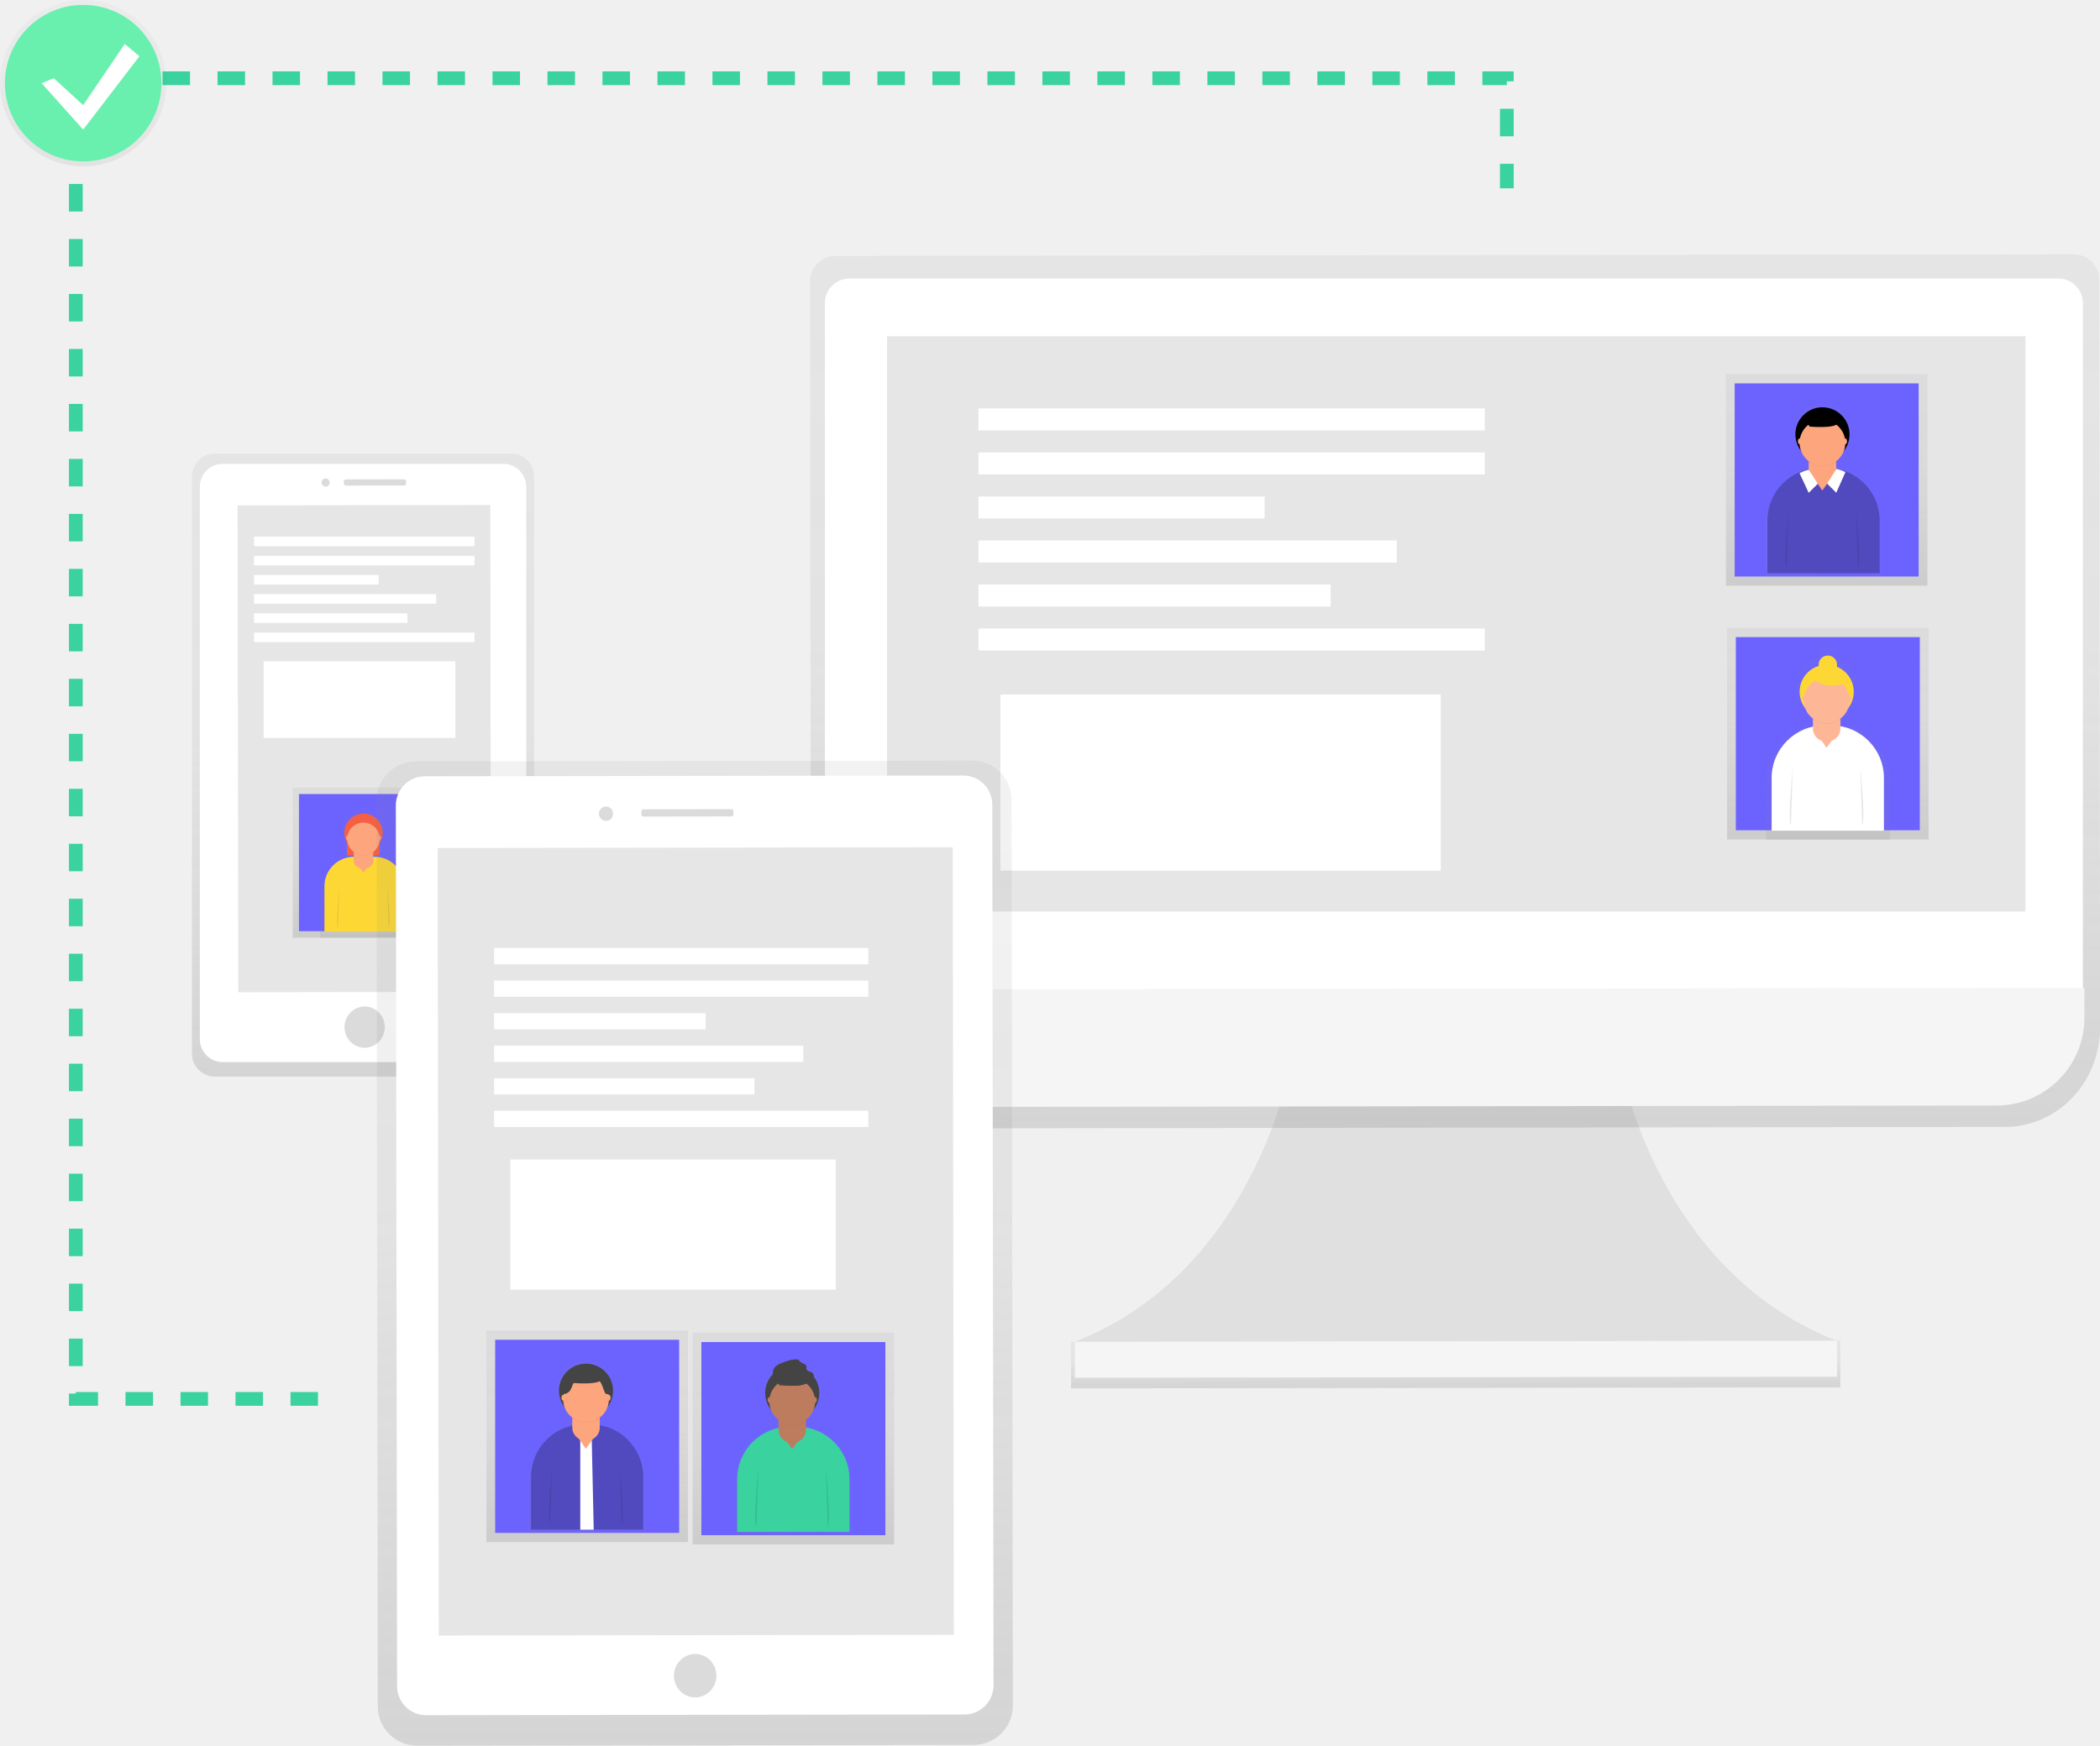
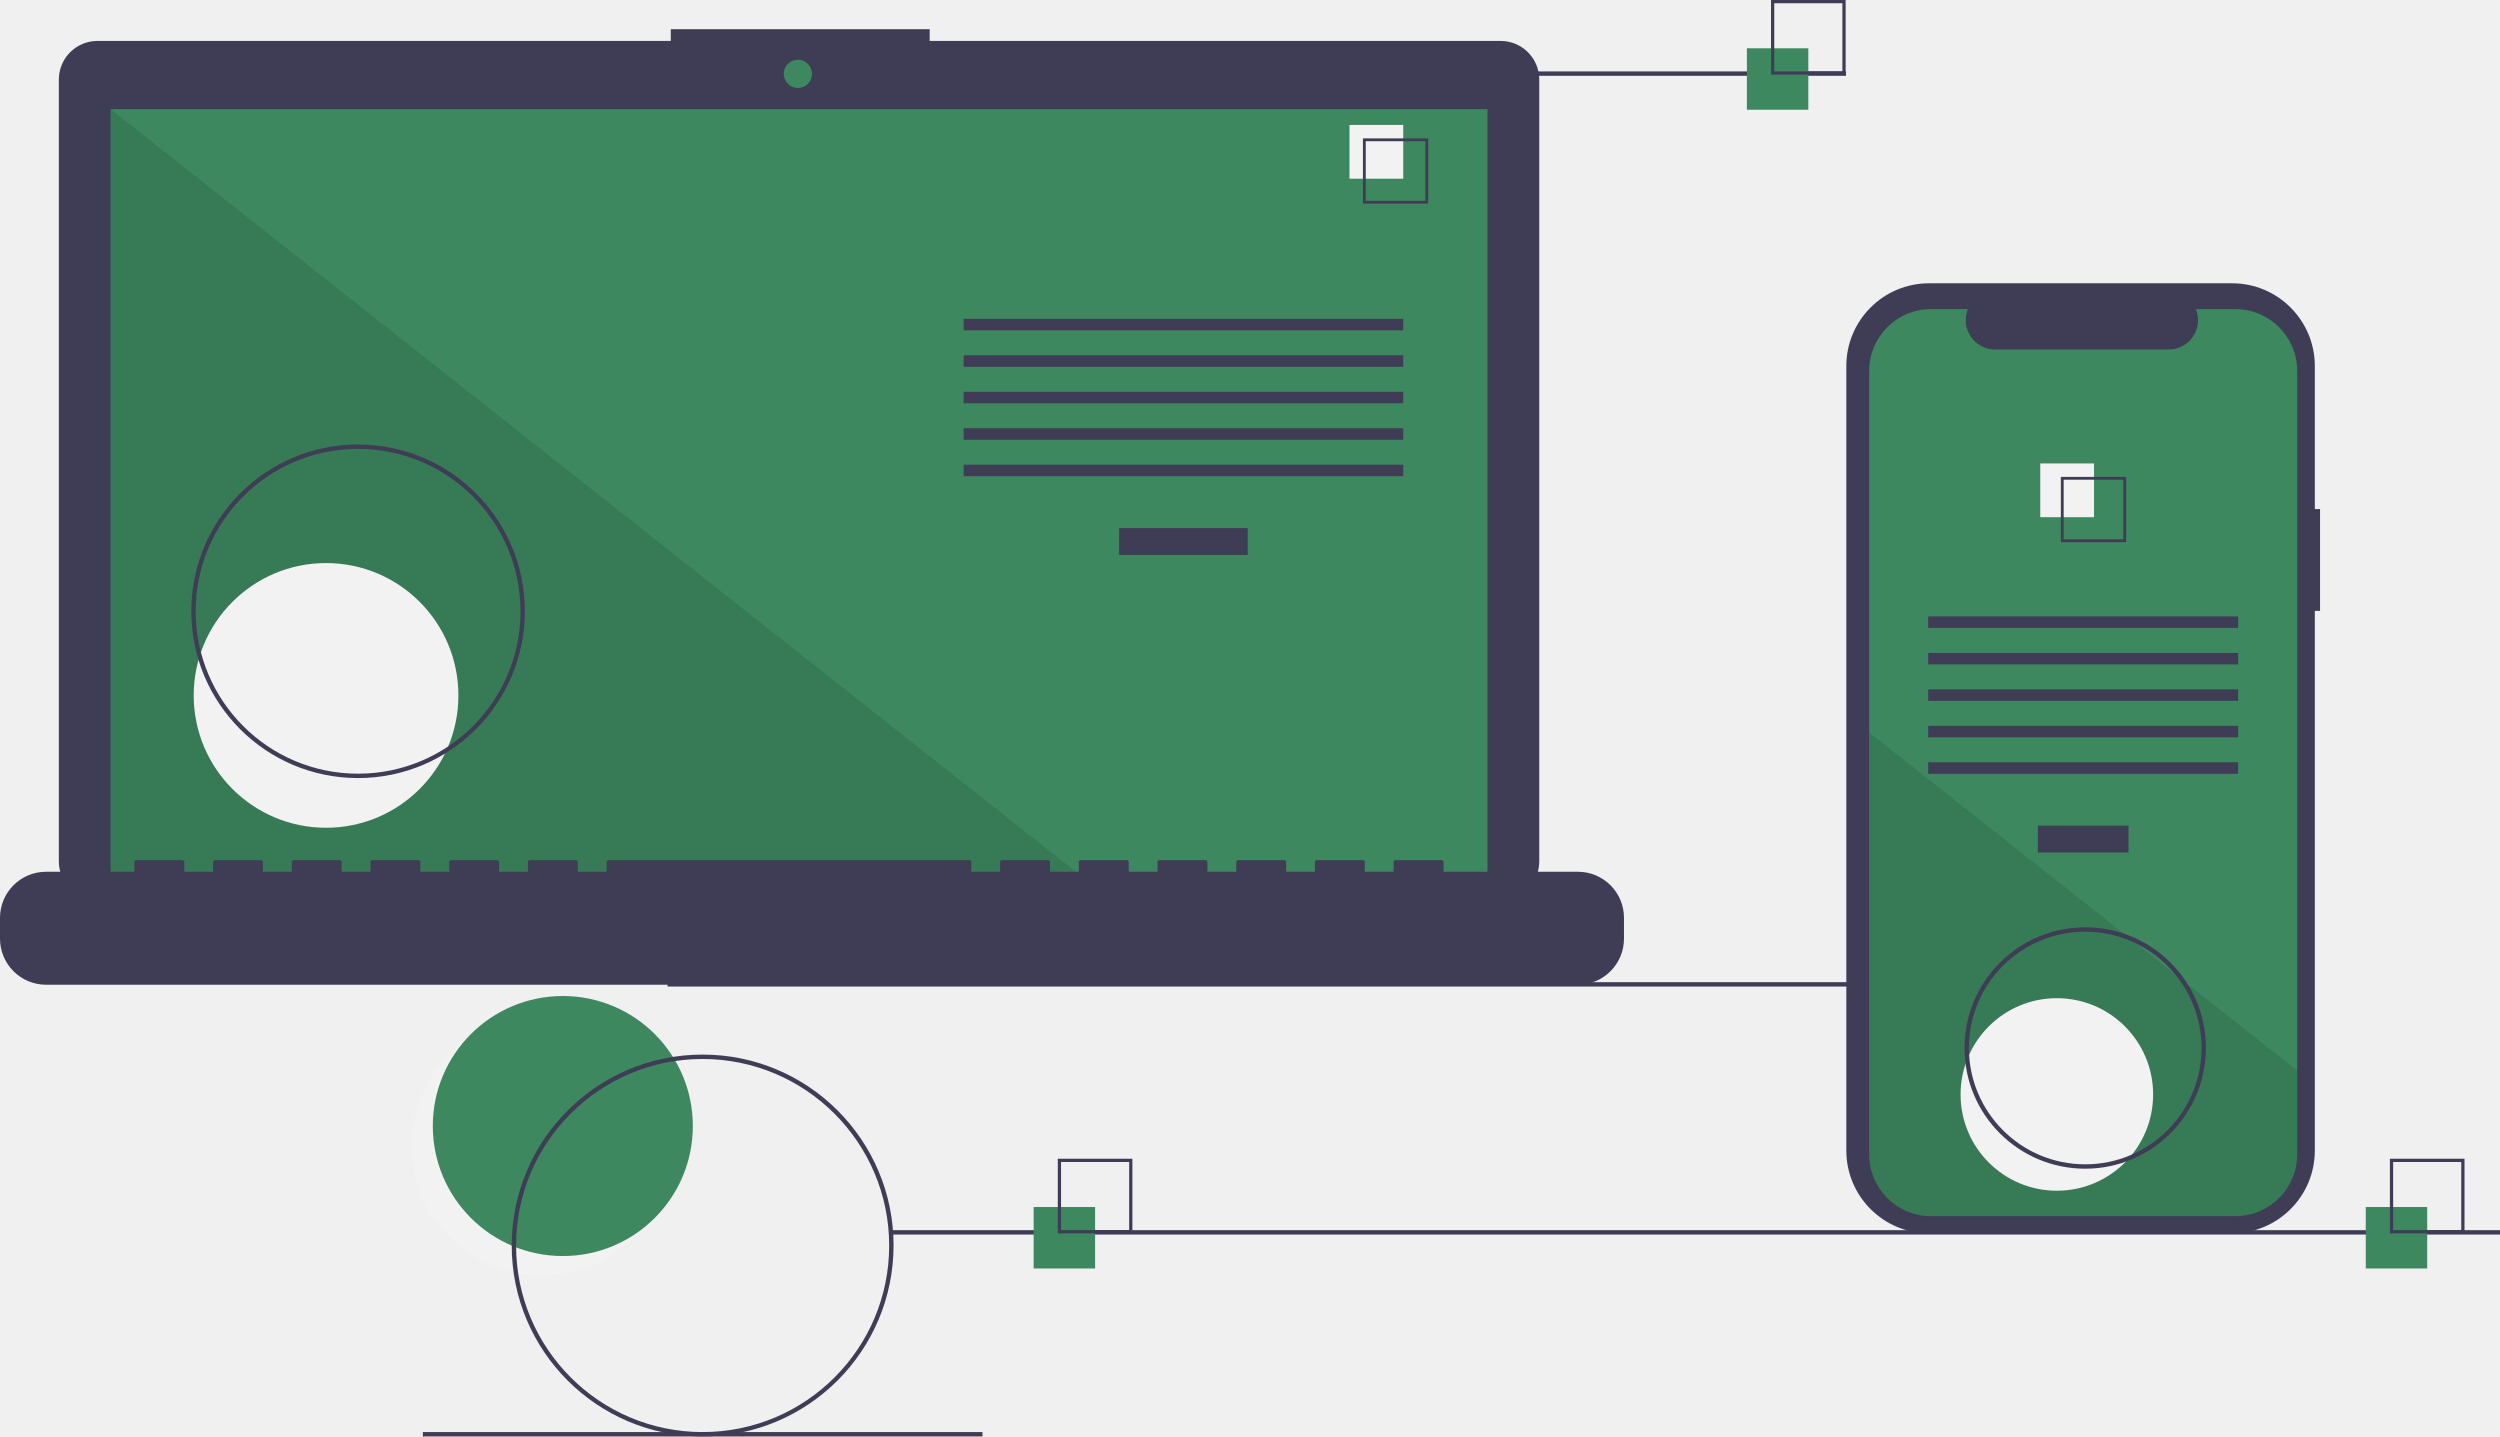
- <svg xmlns="http://www.w3.org/2000/svg" xmlns:xlink="http://www.w3.org/1999/xlink" id="accd1a1b-d405-4dd1-89fa-f32239092656" data-name="Layer 1" width="916.48" height="762" viewBox="0 0 916.48 762">
-   <defs>
-     <linearGradient id="d814b87b-5dd1-42d1-a061-ee18783e4a9d" x1="300.81" y1="541.67" x2="300.81" y2="274.21" gradientTransform="matrix(1, 0, 0, 1.02, -0.05, -12.24)" gradientUnits="userSpaceOnUse">
-       <stop offset="0" stop-color="gray" stop-opacity="0.25" />
-       <stop offset="0.54" stop-color="gray" stop-opacity="0.12" />
-       <stop offset="1" stop-color="gray" stop-opacity="0.1" />
-     </linearGradient>
-     <linearGradient id="e2f455a5-4864-4a97-8f60-359d47eda097" x1="158.98" y1="409.32" x2="158.98" y2="343.76" gradientTransform="matrix(1, 0, 0, 1, 0, 0)" xlink:href="#d814b87b-5dd1-42d1-a061-ee18783e4a9d" />
-     <linearGradient id="d3dd56fe-2172-47b4-85ad-30ed5017061c" x1="300.75" y1="478.32" x2="300.75" y2="421.45" gradientTransform="matrix(1, 0, 0, 1, 0, 0)" xlink:href="#d814b87b-5dd1-42d1-a061-ee18783e4a9d" />
-     <linearGradient id="10299c83-101f-4074-be69-71b1ee704760" x1="776.75" y1="675.12" x2="776.75" y2="654.79" gradientTransform="translate(0.31 -0.31)" xlink:href="#d814b87b-5dd1-42d1-a061-ee18783e4a9d" />
-     <linearGradient id="9326adbe-442d-49cb-a08f-042121b25c65" x1="776.86" y1="561.94" x2="776.86" y2="194.31" gradientTransform="matrix(1, 0, 0, 1.04, -0.63, -19.87)" xlink:href="#d814b87b-5dd1-42d1-a061-ee18783e4a9d" />
-     <linearGradient id="91382b0c-5cae-467a-9ec0-764e1390d1ca" x1="797.19" y1="255.67" x2="797.19" y2="163.33" gradientTransform="matrix(1, 0, 0, 1, 0, 0)" xlink:href="#d814b87b-5dd1-42d1-a061-ee18783e4a9d" />
-     <linearGradient id="e5eb15fc-2b7b-4080-8b6c-aeb6913cd57f" x1="912.19" y1="283.02" x2="963.04" y2="283.02" gradientTransform="matrix(1, 0, 0, 1, 0, 0)" xlink:href="#d814b87b-5dd1-42d1-a061-ee18783e4a9d" />
-     <linearGradient id="faa88f3d-9fdc-4237-abec-e584cacdbc95" x1="797.7" y1="366.44" x2="797.7" y2="274.1" gradientTransform="matrix(1, 0, 0, 1, 0, 0)" xlink:href="#d814b87b-5dd1-42d1-a061-ee18783e4a9d" />
-     <linearGradient id="241e204d-5d0b-43ba-8a7f-393b75452fef" x1="939.46" y1="435.64" x2="939.46" y2="351.13" gradientTransform="matrix(1, 0, 0, 1, 0, 0)" xlink:href="#d814b87b-5dd1-42d1-a061-ee18783e4a9d" />
-     <linearGradient id="4757d4c3-ed61-4851-a6bc-256878fd2ef8" x1="36.3" y1="72.59" x2="36.3" y2="0" gradientTransform="matrix(1, 0, 0, 1, 0, 0)" xlink:href="#d814b87b-5dd1-42d1-a061-ee18783e4a9d" />
-     <linearGradient id="4ca8f1e7-fac6-4ad7-8b77-df7bb72626d8" x1="444.71" y1="829.36" x2="444.71" y2="406.22" gradientTransform="matrix(1, 0, 0, 1.02, 0.24, -11.29)" xlink:href="#d814b87b-5dd1-42d1-a061-ee18783e4a9d" />
-     <linearGradient id="26999ef9-b016-4120-8eb6-cba13d632155" x1="445.2" y1="793.45" x2="445.2" y2="438.54" gradientTransform="matrix(1, 0, 0, 1.02, 0.24, -11.29)" gradientUnits="userSpaceOnUse">
-       <stop offset="0" stop-opacity="0.09" />
-       <stop offset="0.55" stop-opacity="0.07" />
-       <stop offset="1" stop-opacity="0.02" />
-     </linearGradient>
-     <linearGradient id="952d3e93-eefa-46a1-a62d-5c717fcf8300" x1="346.25" y1="674.14" x2="346.25" y2="581.8" gradientTransform="matrix(1, 0, 0, 1, 0, 0)" xlink:href="#d814b87b-5dd1-42d1-a061-ee18783e4a9d" />
-     <linearGradient id="d7a5f283-d15d-4302-af05-30c423bf3fa6" x1="462.59" y1="701.49" x2="513.44" y2="701.49" gradientTransform="matrix(1, 0, 0, 1, 0, 0)" xlink:href="#d814b87b-5dd1-42d1-a061-ee18783e4a9d" />
-     <linearGradient id="f69ab994-6efe-4013-8793-43a7c154dd65" x1="256.25" y1="673.14" x2="256.25" y2="580.8" gradientTransform="matrix(1, 0, 0, 1, 0, 0)" xlink:href="#d814b87b-5dd1-42d1-a061-ee18783e4a9d" />
-     <linearGradient id="6e6b4257-44fa-4433-8159-1f4b524edcbe" x1="372.59" y1="700.49" x2="423.44" y2="700.49" gradientTransform="matrix(1, 0, 0, 1, 0, 0)" xlink:href="#d814b87b-5dd1-42d1-a061-ee18783e4a9d" />
-   </defs>
-   <rect x="226.09" y="266.58" width="149.32" height="271.94" rx="10" ry="10" transform="matrix(1, 0, 0, 1, -142.32, -68.58)" fill="url(#d814b87b-5dd1-42d1-a061-ee18783e4a9d)" />
-   <rect x="229.53" y="271.05" width="142.44" height="261.15" rx="10" ry="10" transform="matrix(1, 0, 0, 1, -142.32, -68.58)" fill="#fff" />
-   <rect x="245.6" y="289.52" width="110.28" height="212.52" transform="translate(-142.31 -68.58) rotate(-0.08)" fill="#e6e6e6" />
-   <ellipse cx="300.9" cy="517.35" rx="8.79" ry="9.01" transform="translate(-142.48 -68.58) rotate(-0.08)" fill="#dbdbdb" />
-   <ellipse cx="283.88" cy="279.63" rx="1.76" ry="1.8" transform="translate(-142.15 -68.61) rotate(-0.08)" fill="#dbdbdb" />
-   <rect x="291.79" y="278.25" width="27.26" height="2.7" rx="1" ry="1" transform="translate(-142.15 -68.58) rotate(-0.08)" fill="#dbdbdb" />
-   <rect x="127.76" y="343.76" width="62.44" height="65.56" fill="url(#e2f455a5-4864-4a97-8f60-359d47eda097)" />
-   <rect x="130.48" y="346.61" width="57.01" height="59.86" fill="#6c63ff" />
-   <g opacity="0.5">
-     <path d="M305.06,442.74v-1.13h3v-5.79a9.27,9.27,0,1,0-15.75-.43v6.22h3.31v1.33a19.22,19.22,0,0,0-14.11,18.52v16.86H320V461.46A19.21,19.21,0,0,0,305.06,442.74Z" transform="translate(-141.76 -69)" fill="url(#d3dd56fe-2172-47b4-85ad-30ed5017061c)" />
-   </g>
-   <rect x="151.38" y="362" width="14.25" height="11.4" fill="#f55f44" />
-   <path d="M154.46,374h9a12.86,12.86,0,0,1,12.86,12.86v19.78a0,0,0,0,1,0,0H141.6a0,0,0,0,1,0,0V386.84A12.86,12.86,0,0,1,154.46,374Z" fill="#fdd835" />
-   <rect x="154.37" y="368.3" width="8.51" height="10.64" rx="3.15" ry="3.15" fill="#fda57d" />
-   <polygon points="157 378.62 158.59 380.94 160.26 378.62 157 378.62" fill="#fda57d" />
-   <path d="M289.9,456s-1.69,16.82-.6,17.91" transform="translate(-141.76 -69)" opacity="0.1" />
-   <path d="M310.8,456s1.69,16.82.6,17.91" transform="translate(-141.76 -69)" opacity="0.1" />
-   <path d="M300.39,442.47a7.06,7.06,0,0,0,4.2-1.38,4.26,4.26,0,0,0-4.2-3.59h0a4.26,4.26,0,0,0-4.2,3.59A7.06,7.06,0,0,0,300.39,442.47Z" transform="translate(-141.76 -69)" opacity="0.05" />
-   <circle cx="158.63" cy="363.55" r="8.39" fill="#f55f44" />
-   <circle cx="158.63" cy="366.17" r="7.09" fill="#fda57d" />
-   <ellipse cx="151.52" cy="365.71" rx="0.5" ry="0.9" fill="#fda57d" />
-   <ellipse cx="165.75" cy="365.71" rx="0.5" ry="0.9" fill="#fda57d" />
-   <rect x="110.86" y="234.26" width="96.24" height="4.18" fill="#fff" />
-   <rect x="110.86" y="242.62" width="96.24" height="4.18" fill="#fff" />
-   <rect x="110.86" y="250.99" width="54.4" height="4.18" fill="#fff" />
-   <rect x="110.86" y="259.36" width="79.5" height="4.18" fill="#fff" />
-   <rect x="110.86" y="267.73" width="66.95" height="4.18" fill="#fff" />
-   <rect x="110.86" y="276.1" width="96.24" height="4.18" fill="#fff" />
-   <rect x="115.05" y="288.65" width="83.69" height="33.47" fill="#fff" />
-   <path d="M847.23,526.13s14,96.19,96.19,128.14l-166.3.23-166.3.23c82.06-32.18,95.85-128.41,95.85-128.41Z" transform="translate(-141.76 -69)" fill="#e0e0e0" />
-   <rect x="609.17" y="654.5" width="335.74" height="20.32" transform="translate(-142.68 -67.93) rotate(-0.08)" fill="url(#10299c83-101f-4074-be69-71b1ee704760)" />
-   <rect x="610.84" y="654.5" width="332.6" height="15.68" transform="translate(-142.67 -67.93) rotate(-0.08)" fill="#f5f5f5" />
-   <path d="M1047,180l-540.9.75a11.1,11.1,0,0,0-10.83,11.36l.42,315.58v10.51c0,24,18.63,43.39,41.55,43.36l479.61-.66c22.91,0,41.46-19.49,41.43-43.47V506.93l-.42-315.58A11.1,11.1,0,0,0,1047,180Z" transform="translate(-141.76 -69)" fill="url(#9326adbe-442d-49cb-a08f-042121b25c65)" />
-   <path d="M513,189.5h527.49a10.75,10.75,0,0,1,10.75,10.75V500.57a0,0,0,0,1,0,0h-549a0,0,0,0,1,0,0V200.25A10.75,10.75,0,0,1,513,189.5Z" transform="matrix(1, 0, 0, 1, -142.24, -67.93)" fill="#fff" />
-   <path d="M1013.17,551.56l-472.36.65a38.32,38.32,0,0,1-38.37-38.27l0-13,549-.76,0,13A38.32,38.32,0,0,1,1013.17,551.56Z" transform="translate(-141.76 -69)" fill="#f5f5f5" />
-   <rect x="529.35" y="214.7" width="496.81" height="251.12" transform="matrix(1, 0, 0, 1, -142.23, -67.93)" fill="#e6e6e6" />
-   <rect x="753.22" y="163.33" width="87.94" height="92.34" fill="url(#91382b0c-5cae-467a-9ec0-764e1390d1ca)" />
-   <rect x="757.04" y="167.35" width="80.3" height="84.31" fill="#6c63ff" />
-   <g opacity="0.5">
-     <path d="M944.44,273.84l-1-.36-.06.09h-.06v-2.72a6.27,6.27,0,0,0-.08-1,10.41,10.41,0,0,0,3.57-4.71,12.27,12.27,0,1,0-19.43,0,10.41,10.41,0,0,0,3.57,4.71,6.27,6.27,0,0,0-.08,1v3h0a25.44,25.44,0,0,0-18.67,24.52v22.31H963V298.34A25.44,25.44,0,0,0,944.44,273.84Z" transform="translate(-141.76 -69)" fill="url(#e5eb15fc-2b7b-4080-8b6c-aeb6913cd57f)" />
-   </g>
-   <path d="M794.3,204.29h3.1a22.93,22.93,0,0,1,22.93,22.93v23a0,0,0,0,1,0,0h-49a0,0,0,0,1,0,0v-23A22.93,22.93,0,0,1,794.3,204.29Z" fill="#514abf" />
-   <rect x="789.36" y="196.3" width="11.99" height="14.99" rx="5.62" ry="5.62" fill="#fda57d" />
-   <polygon points="785.2 206.94 789.22 215.56 793.21 211.57 789.22 205.44 785.2 206.94" opacity="0.05" />
-   <path d="M927.1,275.52l4,8.62,4-4-4-6.12-1.84.56a4.61,4.61,0,0,0-.53.2Z" transform="translate(-141.76 -69)" fill="#fff" />
-   <polygon points="805.52 206.52 801.49 215.56 797.49 211.57 801.6 205.12 805.52 206.52" opacity="0.05" />
-   <path d="M947.14,275.1l-4,9-4-4,4.11-6.45.75.22a20,20,0,0,1,2.39.85Z" transform="translate(-141.76 -69)" fill="#fff" />
-   <polygon points="793.05 210.83 795.29 214.09 797.65 210.83 793.05 210.83" fill="#fda57d" />
-   <path d="M922.33,291.64s-2.38,23.69-.84,25.23" transform="translate(-141.76 -69)" opacity="0.1" />
-   <path d="M951.77,291.64s2.38,23.69.84,25.23" transform="translate(-141.76 -69)" opacity="0.1" />
-   <path d="M937.11,272.57a10,10,0,0,0,5.92-1.94,6,6,0,0,0-5.92-5.05h0a6,6,0,0,0-5.92,5.05A10,10,0,0,0,937.11,272.57Z" transform="translate(-141.76 -69)" opacity="0.05" />
-   <circle cx="795.35" cy="189.6" r="11.81" />
-   <circle cx="795.35" cy="193.3" r="9.99" fill="#fda57d" />
-   <path d="M929.06,252.4l2.52,3.08s11.07,1,12.33-1.54-7.29-4.35-7.29-4.35Z" transform="translate(-141.76 -69)" opacity="0.05" />
-   <path d="M929.06,252.12l2.52,3.08s11.07,1,12.33-1.54-7.29-4.35-7.29-4.35Z" transform="translate(-141.76 -69)" />
-   <ellipse cx="785.34" cy="192.65" rx="0.7" ry="1.26" fill="#fda57d" />
-   <ellipse cx="805.38" cy="192.65" rx="0.7" ry="1.26" fill="#fda57d" />
-   <rect x="753.73" y="274.1" width="87.94" height="92.34" fill="url(#faa88f3d-9fdc-4237-abec-e584cacdbc95)" />
-   <rect x="757.55" y="278.11" width="80.3" height="84.31" fill="#6c63ff" />
-   <g opacity="0.5">
-     <path d="M945.53,385.1V382c0-.15,0-.31,0-.46a11.07,11.07,0,0,0,3.74-5,13.05,13.05,0,0,0-5.45-20.07,4.44,4.44,0,1,0-8.73-.37,13.05,13.05,0,0,0-6.49,20.45,11.07,11.07,0,0,0,3.74,5c0,.15,0,.3,0,.46v3.28a24.48,24.48,0,0,0-19.87,24v26.31h54.1V409.33A24.48,24.48,0,0,0,945.53,385.1Z" transform="translate(-141.76 -69)" fill="url(#241e204d-5d0b-43ba-8a7f-393b75452fef)" />
-   </g>
-   <path d="M796.15,316.66h3.1a22.93,22.93,0,0,1,22.93,22.93v23a0,0,0,0,1,0,0h-49a0,0,0,0,1,0,0v-23a22.93,22.93,0,0,1,22.93-22.93Z" fill="#fff" />
-   <rect x="791.2" y="308.67" width="11.99" height="14.99" rx="5.62" ry="5.62" fill="#fdb797" />
-   <polygon points="794.9 323.2 797.14 326.46 799.49 323.2 794.9 323.2" fill="#fdb797" />
-   <path d="M924.18,404s-2.38,23.69-.84,25.23" transform="translate(-141.76 -69)" opacity="0.1" />
-   <path d="M953.62,404s2.38,23.69.84,25.23" transform="translate(-141.76 -69)" opacity="0.1" />
-   <path d="M939,384.94a10,10,0,0,0,5.92-1.94,6,6,0,0,0-5.92-5.05h0A6,6,0,0,0,933,383,10,10,0,0,0,939,384.94Z" transform="translate(-141.76 -69)" opacity="0.05" />
-   <circle cx="797.2" cy="301.97" r="11.81" fill="#fdd835" />
-   <circle cx="797.2" cy="305.67" r="9.99" fill="#fdb797" />
-   <ellipse cx="787.18" cy="305.02" rx="0.7" ry="1.26" fill="#fdb797" />
-   <ellipse cx="807.23" cy="305.02" rx="0.7" ry="1.26" fill="#fdb797" />
-   <circle cx="797.7" cy="290.16" r="4.01" fill="#fdd835" />
-   <path d="M931.43,363.17s4,8,16.06,4l-4-4Z" transform="translate(-141.76 -69)" fill="#fdd835" />
-   <rect x="427.01" y="178.28" width="220.98" height="9.61" fill="#fff" />
-   <rect x="427.01" y="197.49" width="220.98" height="9.61" fill="#fff" />
-   <rect x="427.01" y="216.71" width="124.9" height="9.61" fill="#fff" />
-   <rect x="427.01" y="235.92" width="182.55" height="9.61" fill="#fff" />
-   <rect x="427.01" y="255.14" width="153.72" height="9.61" fill="#fff" />
-   <rect x="427.01" y="274.35" width="220.98" height="9.61" fill="#fff" />
-   <rect x="436.62" y="303.18" width="192.15" height="76.86" fill="#fff" />
-   <polyline points="138.78 610.63 33.09 610.63 33.09 34.16 657.6 34.16 657.6 82.2" fill="none" stroke="#3ad29f" stroke-miterlimit="10" stroke-width="6" stroke-dasharray="12" />
-   <g opacity="0.5">
-     <circle cx="36.3" cy="36.3" r="36.3" fill="url(#4757d4c3-ed61-4851-a6bc-256878fd2ef8)" />
-   </g>
-   <circle cx="36.3" cy="36.3" r="34.16" fill="#69f0ae" />
-   <polygon points="23.49 34.16 36.3 45.9 54.44 19.21 60.85 24.55 36.3 56.58 18.15 36.3 23.49 34.16" fill="#fff" />
-   <rect x="306.35" y="401.2" width="277.16" height="429.64" rx="17.17" ry="17.17" transform="translate(-142.61 -68.38) rotate(-0.08)" fill="url(#4ca8f1e7-fac6-4ad7-8b77-df7bb72626d8)" />
-   <rect x="325.75" y="434.02" width="239.35" height="360.35" transform="translate(-142.61 -68.38) rotate(-0.08)" fill="url(#26999ef9-b016-4120-8eb6-cba13d632155)" />
-   <rect x="314.78" y="407.7" width="260.3" height="409.85" rx="12.68" ry="12.68" transform="translate(-142.61 -68.39) rotate(-0.08)" fill="#fff" />
-   <rect x="332.99" y="439.01" width="224.79" height="343.76" transform="translate(-142.6 -68.38) rotate(-0.08)" fill="#e6e6e6" />
-   <ellipse cx="446.25" cy="799.84" rx="9.26" ry="9.49" transform="matrix(1, 0, 0, 1, -142.86, -68.38)" fill="#dbdbdb" />
-   <ellipse cx="406.24" cy="424.2" rx="3.09" ry="3.16" transform="translate(-142.35 -68.44) rotate(-0.08)" fill="#dbdbdb" />
-   <rect x="421.68" y="422.25" width="40.14" height="3.16" rx="0.76" ry="0.76" transform="translate(-142.35 -68.39) rotate(-0.08)" fill="#dbdbdb" />
-   <rect x="302.28" y="581.8" width="87.94" height="92.34" fill="url(#952d3e93-eefa-46a1-a62d-5c717fcf8300)" />
-   <rect x="306.1" y="585.82" width="80.3" height="84.31" fill="#6c63ff" />
-   <g opacity="0.5">
-     <path d="M494.84,692.32l-1-.36-.06.09h-.06v-2.72a6.27,6.27,0,0,0-.08-1,10.41,10.41,0,0,0,3.57-4.71,12.27,12.27,0,1,0-19.43,0,10.41,10.41,0,0,0,3.57,4.71,6.27,6.27,0,0,0-.08,1v3h0a25.44,25.44,0,0,0-18.67,24.52v22.31h50.85V716.81A25.44,25.44,0,0,0,494.84,692.32Z" transform="translate(-141.76 -69)" fill="url(#d7a5f283-d15d-4302-af05-30c423bf3fa6)" />
-   </g>
-   <path d="M344.7,622.76h3.1a22.93,22.93,0,0,1,22.93,22.93v23a0,0,0,0,1,0,0h-49a0,0,0,0,1,0,0v-23A22.93,22.93,0,0,1,344.7,622.76Z" fill="#3ad29f" />
-   <rect x="339.76" y="614.77" width="11.99" height="14.99" rx="5.62" ry="5.62" fill="#be7c5e" />
-   <polygon points="343.45 629.3 345.69 632.56 348.05 629.3 343.45 629.3" fill="#be7c5e" />
-   <path d="M472.73,710.11s-2.38,23.69-.84,25.23" transform="translate(-141.76 -69)" opacity="0.1" />
-   <path d="M502.17,710.11s2.38,23.69.84,25.23" transform="translate(-141.76 -69)" opacity="0.1" />
-   <path d="M487.51,691a10,10,0,0,0,5.92-1.94,6,6,0,0,0-5.92-5.05h0a6,6,0,0,0-5.92,5.05A10,10,0,0,0,487.51,691Z" transform="translate(-141.76 -69)" opacity="0.05" />
-   <circle cx="345.75" cy="608.07" r="11.81" fill="#444" />
-   <circle cx="345.75" cy="611.77" r="9.99" fill="#be7c5e" />
-   <path d="M479.46,670.87l2.52,3.08s11.07,1,12.33-1.54-7.29-4.35-7.29-4.35Z" transform="translate(-141.76 -69)" opacity="0.05" />
-   <path d="M479.46,670.59l2.52,3.08s11.07,1,12.33-1.54-7.29-4.35-7.29-4.35Z" transform="translate(-141.76 -69)" fill="#444" />
-   <ellipse cx="335.74" cy="611.12" rx="0.7" ry="1.26" fill="#be7c5e" />
-   <ellipse cx="355.78" cy="611.12" rx="0.7" ry="1.26" fill="#be7c5e" />
-   <path d="M479.7,666.09a6,6,0,0,1,3.08-2.07c2.21-.88,4.51-1.78,6.88-1.62a1.16,1.16,0,0,1,.65.19,2.24,2.24,0,0,1,.39.57c.72,1.07,2.74,1,3,2.26.07.41-.1.85,0,1.25.26,1,1.67.9,2.5,1.47a2.28,2.28,0,0,1,.2,3.18,6,6,0,0,1-3.06,1.74,11.8,11.8,0,0,1-6.45.57C483.86,672.84,476.77,670.88,479.7,666.09Z" transform="translate(-141.76 -69)" fill="#444" />
-   <rect x="212.28" y="580.8" width="87.94" height="92.34" fill="url(#f69ab994-6efe-4013-8793-43a7c154dd65)" />
-   <rect x="216.1" y="584.82" width="80.3" height="84.31" fill="#6c63ff" />
-   <g opacity="0.5">
-     <path d="M404.84,691.32l-1-.36-.06.09h-.06v-2.72a6.27,6.27,0,0,0-.08-1,10.41,10.41,0,0,0,3.57-4.71,12.27,12.27,0,1,0-19.43,0,10.41,10.41,0,0,0,3.57,4.71,6.27,6.27,0,0,0-.08,1v3h0a25.44,25.44,0,0,0-18.67,24.52v22.31h50.85V715.81A25.44,25.44,0,0,0,404.84,691.32Z" transform="translate(-141.76 -69)" fill="url(#6e6b4257-44fa-4433-8159-1f4b524edcbe)" />
-   </g>
-   <path d="M254.7,621.76h3.1a22.93,22.93,0,0,1,22.93,22.93v23a0,0,0,0,1,0,0h-49a0,0,0,0,1,0,0v-23A22.93,22.93,0,0,1,254.7,621.76Z" fill="#514abf" />
-   <rect x="249.76" y="613.77" width="11.99" height="14.99" rx="5.62" ry="5.62" fill="#fda57d" />
-   <path d="M382.73,709.11s-2.38,23.69-.84,25.23" transform="translate(-141.76 -69)" opacity="0.1" />
-   <path d="M412.17,709.11s2.38,23.69.84,25.23" transform="translate(-141.76 -69)" opacity="0.1" />
-   <path d="M397.51,690a10,10,0,0,0,5.92-1.94,6,6,0,0,0-5.92-5.05h0a6,6,0,0,0-5.92,5.05A10,10,0,0,0,397.51,690Z" transform="translate(-141.76 -69)" opacity="0.05" />
-   <circle cx="255.75" cy="607.07" r="11.81" fill="#444" />
-   <circle cx="255.75" cy="610.77" r="9.99" fill="#fda57d" />
-   <path d="M389.46,669.87l2.52,3.08s11.07,1,12.33-1.54-7.29-4.35-7.29-4.35Z" transform="translate(-141.76 -69)" opacity="0.05" />
-   <path d="M389.46,669.59l2.52,3.08s11.07,1,12.33-1.54-7.29-4.35-7.29-4.35Z" transform="translate(-141.76 -69)" fill="#444" />
-   <ellipse cx="245.74" cy="610.12" rx="0.7" ry="1.26" fill="#fda57d" />
-   <ellipse cx="265.78" cy="610.12" rx="0.7" ry="1.26" fill="#fda57d" />
-   <rect x="215.64" y="413.83" width="163.33" height="7.1" fill="#fff" />
-   <rect x="215.64" y="428.03" width="163.33" height="7.1" fill="#fff" />
-   <rect x="215.64" y="442.23" width="92.32" height="7.1" fill="#fff" />
-   <rect x="215.64" y="456.44" width="134.93" height="7.1" fill="#fff" />
-   <rect x="215.64" y="470.64" width="113.62" height="7.1" fill="#fff" />
-   <rect x="215.64" y="484.84" width="163.33" height="7.1" fill="#fff" />
-   <rect x="222.74" y="506.15" width="142.03" height="56.81" fill="#fff" />
-   <path d="M390.57,676a16.26,16.26,0,0,0,1.25-2.8,6.87,6.87,0,0,1,12.23-.48c.82,1.47,1.09,3.21,2,4.63a1.17,1.17,0,0,0,1.69-.31,2.22,2.22,0,0,0,.11-1.9c-.21-.62-.56-1.19-.79-1.8a14.26,14.26,0,0,0-1-2.88,5.94,5.94,0,0,0-2-1.67c-2.21-1.36-4.77-2.77-7.27-2a9.37,9.37,0,0,0-2.37,1.21l-3.18,2a10,10,0,0,0-2.7,2.21c-.69.9-2,3.59-1.39,4.75C387.87,678.28,389.94,676.83,390.57,676Z" transform="translate(-141.76 -69)" fill="#444" />
-   <polygon points="253.24 628 253.24 667.73 259.11 667.73 258.24 628 253.24 628" fill="#fff" />
-   <polygon points="252.26 627.46 255.66 632.41 259.24 627.46 252.26 627.46" fill="#fda57d" />
+ <svg xmlns="http://www.w3.org/2000/svg" id="b6117b06-2b45-45bc-b789-4a82ab6612dd" data-name="Layer 1" width="1139.171" height="654.543" viewBox="0 0 1139.171 654.543">
+   <circle cx="246.827" cy="521.765" r="59.243" fill="#f2f2f2" />
+   <circle cx="256.46" cy="513.095" r="59.243" fill="#3d885f" />
+   <rect x="304.171" y="447.543" width="733" height="2" fill="#3f3d56" />
+   <path d="M714.207,141.381H454.038v-5.362h-117.971v5.362H74.825a17.599,17.599,0,0,0-17.599,17.599V515.231a17.599,17.599,0,0,0,17.599,17.599H714.207a17.599,17.599,0,0,0,17.599-17.599V158.979A17.599,17.599,0,0,0,714.207,141.381Z" transform="translate(-30.41456 -122.7284)" fill="#3f3d56" />
+   <rect x="50.406" y="49.754" width="627.391" height="353.913" fill="#3d885f" />
+   <circle cx="363.565" cy="33.667" r="6.435" fill="#3d885f" />
+   <polygon points="498.374 403.667 50.406 403.667 50.406 49.754 498.374 403.667" opacity="0.1" />
+   <circle cx="148.574" cy="316.876" r="60.307" fill="#f2f2f2" />
+   <rect x="509.953" y="240.622" width="58.605" height="12.246" fill="#3f3d56" />
+   <rect x="439.102" y="145.279" width="200.307" height="5.248" fill="#3f3d56" />
+   <rect x="439.102" y="161.898" width="200.307" height="5.248" fill="#3f3d56" />
+   <rect x="439.102" y="178.518" width="200.307" height="5.248" fill="#3f3d56" />
+   <rect x="439.102" y="195.137" width="200.307" height="5.248" fill="#3f3d56" />
+   <rect x="439.102" y="211.756" width="200.307" height="5.248" fill="#3f3d56" />
+   <rect x="614.917" y="56.934" width="24.492" height="24.492" fill="#f2f2f2" />
+   <path d="M681.195,215.525h-29.74v-29.74h29.74Zm-28.447-1.293h27.154V187.078H652.748Z" transform="translate(-30.41456 -122.7284)" fill="#3f3d56" />
+   <path d="M749.422,519.96H688.192v-4.412a.875.875,0,0,0-.875-.875h-20.993a.875.875,0,0,0-.875.875v4.412H652.329v-4.412a.875.875,0,0,0-.875-.875H630.462a.875.875,0,0,0-.875.875v4.412H616.467v-4.412a.875.875,0,0,0-.875-.875H594.599a.875.875,0,0,0-.875.875v4.412H580.604v-4.412a.875.875,0,0,0-.875-.875H558.736a.875.875,0,0,0-.875.875v4.412H544.741v-4.412a.875.875,0,0,0-.875-.875H522.873a.875.875,0,0,0-.875.875v4.412H508.878v-4.412a.875.875,0,0,0-.875-.875h-20.993a.875.875,0,0,0-.875.875v4.412H473.015v-4.412a.875.875,0,0,0-.875-.875H307.696a.875.875,0,0,0-.875.875v4.412H293.701v-4.412a.875.875,0,0,0-.875-.875H271.833a.875.875,0,0,0-.875.875v4.412H257.838v-4.412a.875.875,0,0,0-.875-.875h-20.993a.875.875,0,0,0-.875.875v4.412H221.975v-4.412a.875.875,0,0,0-.875-.875H200.107a.875.875,0,0,0-.875.875v4.412H186.112v-4.412a.875.875,0,0,0-.875-.875H164.244a.875.875,0,0,0-.875.875v4.412H150.249v-4.412a.875.875,0,0,0-.875-.875H128.381a.875.875,0,0,0-.875.875v4.412H114.386v-4.412a.875.875,0,0,0-.875-.875H92.519a.875.875,0,0,0-.875.875v4.412H51.407a20.993,20.993,0,0,0-20.993,20.993v9.492A20.993,20.993,0,0,0,51.407,571.438H749.422a20.993,20.993,0,0,0,20.993-20.993v-9.492A20.993,20.993,0,0,0,749.422,519.96Z" transform="translate(-30.41456 -122.7284)" fill="#3f3d56" />
+   <path d="M193.586,477.272a76,76,0,1,1,76-76A76.086,76.086,0,0,1,193.586,477.272Zm0-150a74,74,0,1,0,74,74A74.084,74.084,0,0,0,193.586,327.272Z" transform="translate(-30.41456 -122.7284)" fill="#3f3d56" />
+   <rect x="586.171" y="32.543" width="255" height="2" fill="#3f3d56" />
+   <rect x="406.171" y="560.543" width="733" height="2" fill="#3f3d56" />
+   <rect x="192.672" y="652.543" width="255" height="2" fill="#3f3d56" />
+   <rect x="471" y="550" width="28" height="28" fill="#3d885f" />
+   <path d="M546.415,684.728h-34v-34h34Zm-32.522-1.478H544.936V652.207H513.893Z" transform="translate(-30.41456 -122.7284)" fill="#3f3d56" />
+   <rect x="796" y="22" width="28" height="28" fill="#3d885f" />
+   <path d="M871.415,156.728h-34v-34h34Zm-32.522-1.478H869.936V124.207H838.893Z" transform="translate(-30.41456 -122.7284)" fill="#3f3d56" />
+   <rect x="1078" y="550" width="28" height="28" fill="#3d885f" />
+   <path d="M1153.415,684.728h-34v-34h34Zm-32.522-1.478h31.043V652.207h-31.043Z" transform="translate(-30.41456 -122.7284)" fill="#3f3d56" />
+   <path d="M1087.586,354.687h-2.379V289.525a37.714,37.714,0,0,0-37.714-37.714H909.44A37.714,37.714,0,0,0,871.726,289.525V647.006A37.714,37.714,0,0,0,909.44,684.72h138.053a37.714,37.714,0,0,0,37.714-37.714V401.07h2.379Z" transform="translate(-30.41456 -122.7284)" fill="#3f3d56" />
+   <path d="M1077.176,291.742v356.96a28.165,28.165,0,0,1-28.16,28.17H910.296a28.165,28.165,0,0,1-28.16-28.17v-356.96a28.163,28.163,0,0,1,28.16-28.16h16.83a13.379,13.379,0,0,0,12.39,18.43h79.09a13.379,13.379,0,0,0,12.39-18.43h18.02A28.163,28.163,0,0,1,1077.176,291.742Z" transform="translate(-30.41456 -122.7284)" fill="#3d885f" />
+   <rect x="928.58" y="376.218" width="41.324" height="12.246" fill="#3f3d56" />
+   <rect x="878.621" y="280.875" width="141.24" height="5.248" fill="#3f3d56" />
+   <rect x="878.621" y="297.494" width="141.24" height="5.248" fill="#3f3d56" />
+   <rect x="878.621" y="314.114" width="141.24" height="5.248" fill="#3f3d56" />
+   <rect x="878.621" y="330.733" width="141.24" height="5.248" fill="#3f3d56" />
+   <rect x="878.621" y="347.352" width="141.24" height="5.248" fill="#3f3d56" />
+   <rect x="929.684" y="211.179" width="24.492" height="24.492" fill="#f2f2f2" />
+   <path d="M969.474,340.032v29.74h29.74v-29.74Zm28.45,28.45h-27.16v-27.16h27.16Z" transform="translate(-30.41456 -122.7284)" fill="#3f3d56" />
+   <path d="M1077.176,610.582v38.12a28.165,28.165,0,0,1-28.16,28.17H910.296a28.165,28.165,0,0,1-28.16-28.17v-192.21l116.87,92.33,2,1.58,21.74,17.17,2.03,1.61Z" transform="translate(-30.41456 -122.7284)" opacity="0.1" />
+   <circle cx="937.241" cy="498.707" r="43.868" fill="#f2f2f2" />
+   <path d="M350.586,777.272a87,87,0,1,1,87-87A87.099,87.099,0,0,1,350.586,777.272Zm0-172a85,85,0,1,0,85,85A85.096,85.096,0,0,0,350.586,605.272Z" transform="translate(-30.41456 -122.7284)" fill="#3f3d56" />
+   <path d="M980.586,655.272a55,55,0,1,1,55-55A55.062,55.062,0,0,1,980.586,655.272Zm0-108a53,53,0,1,0,53,53A53.06,53.06,0,0,0,980.586,547.272Z" transform="translate(-30.41456 -122.7284)" fill="#3f3d56" />
</svg>
